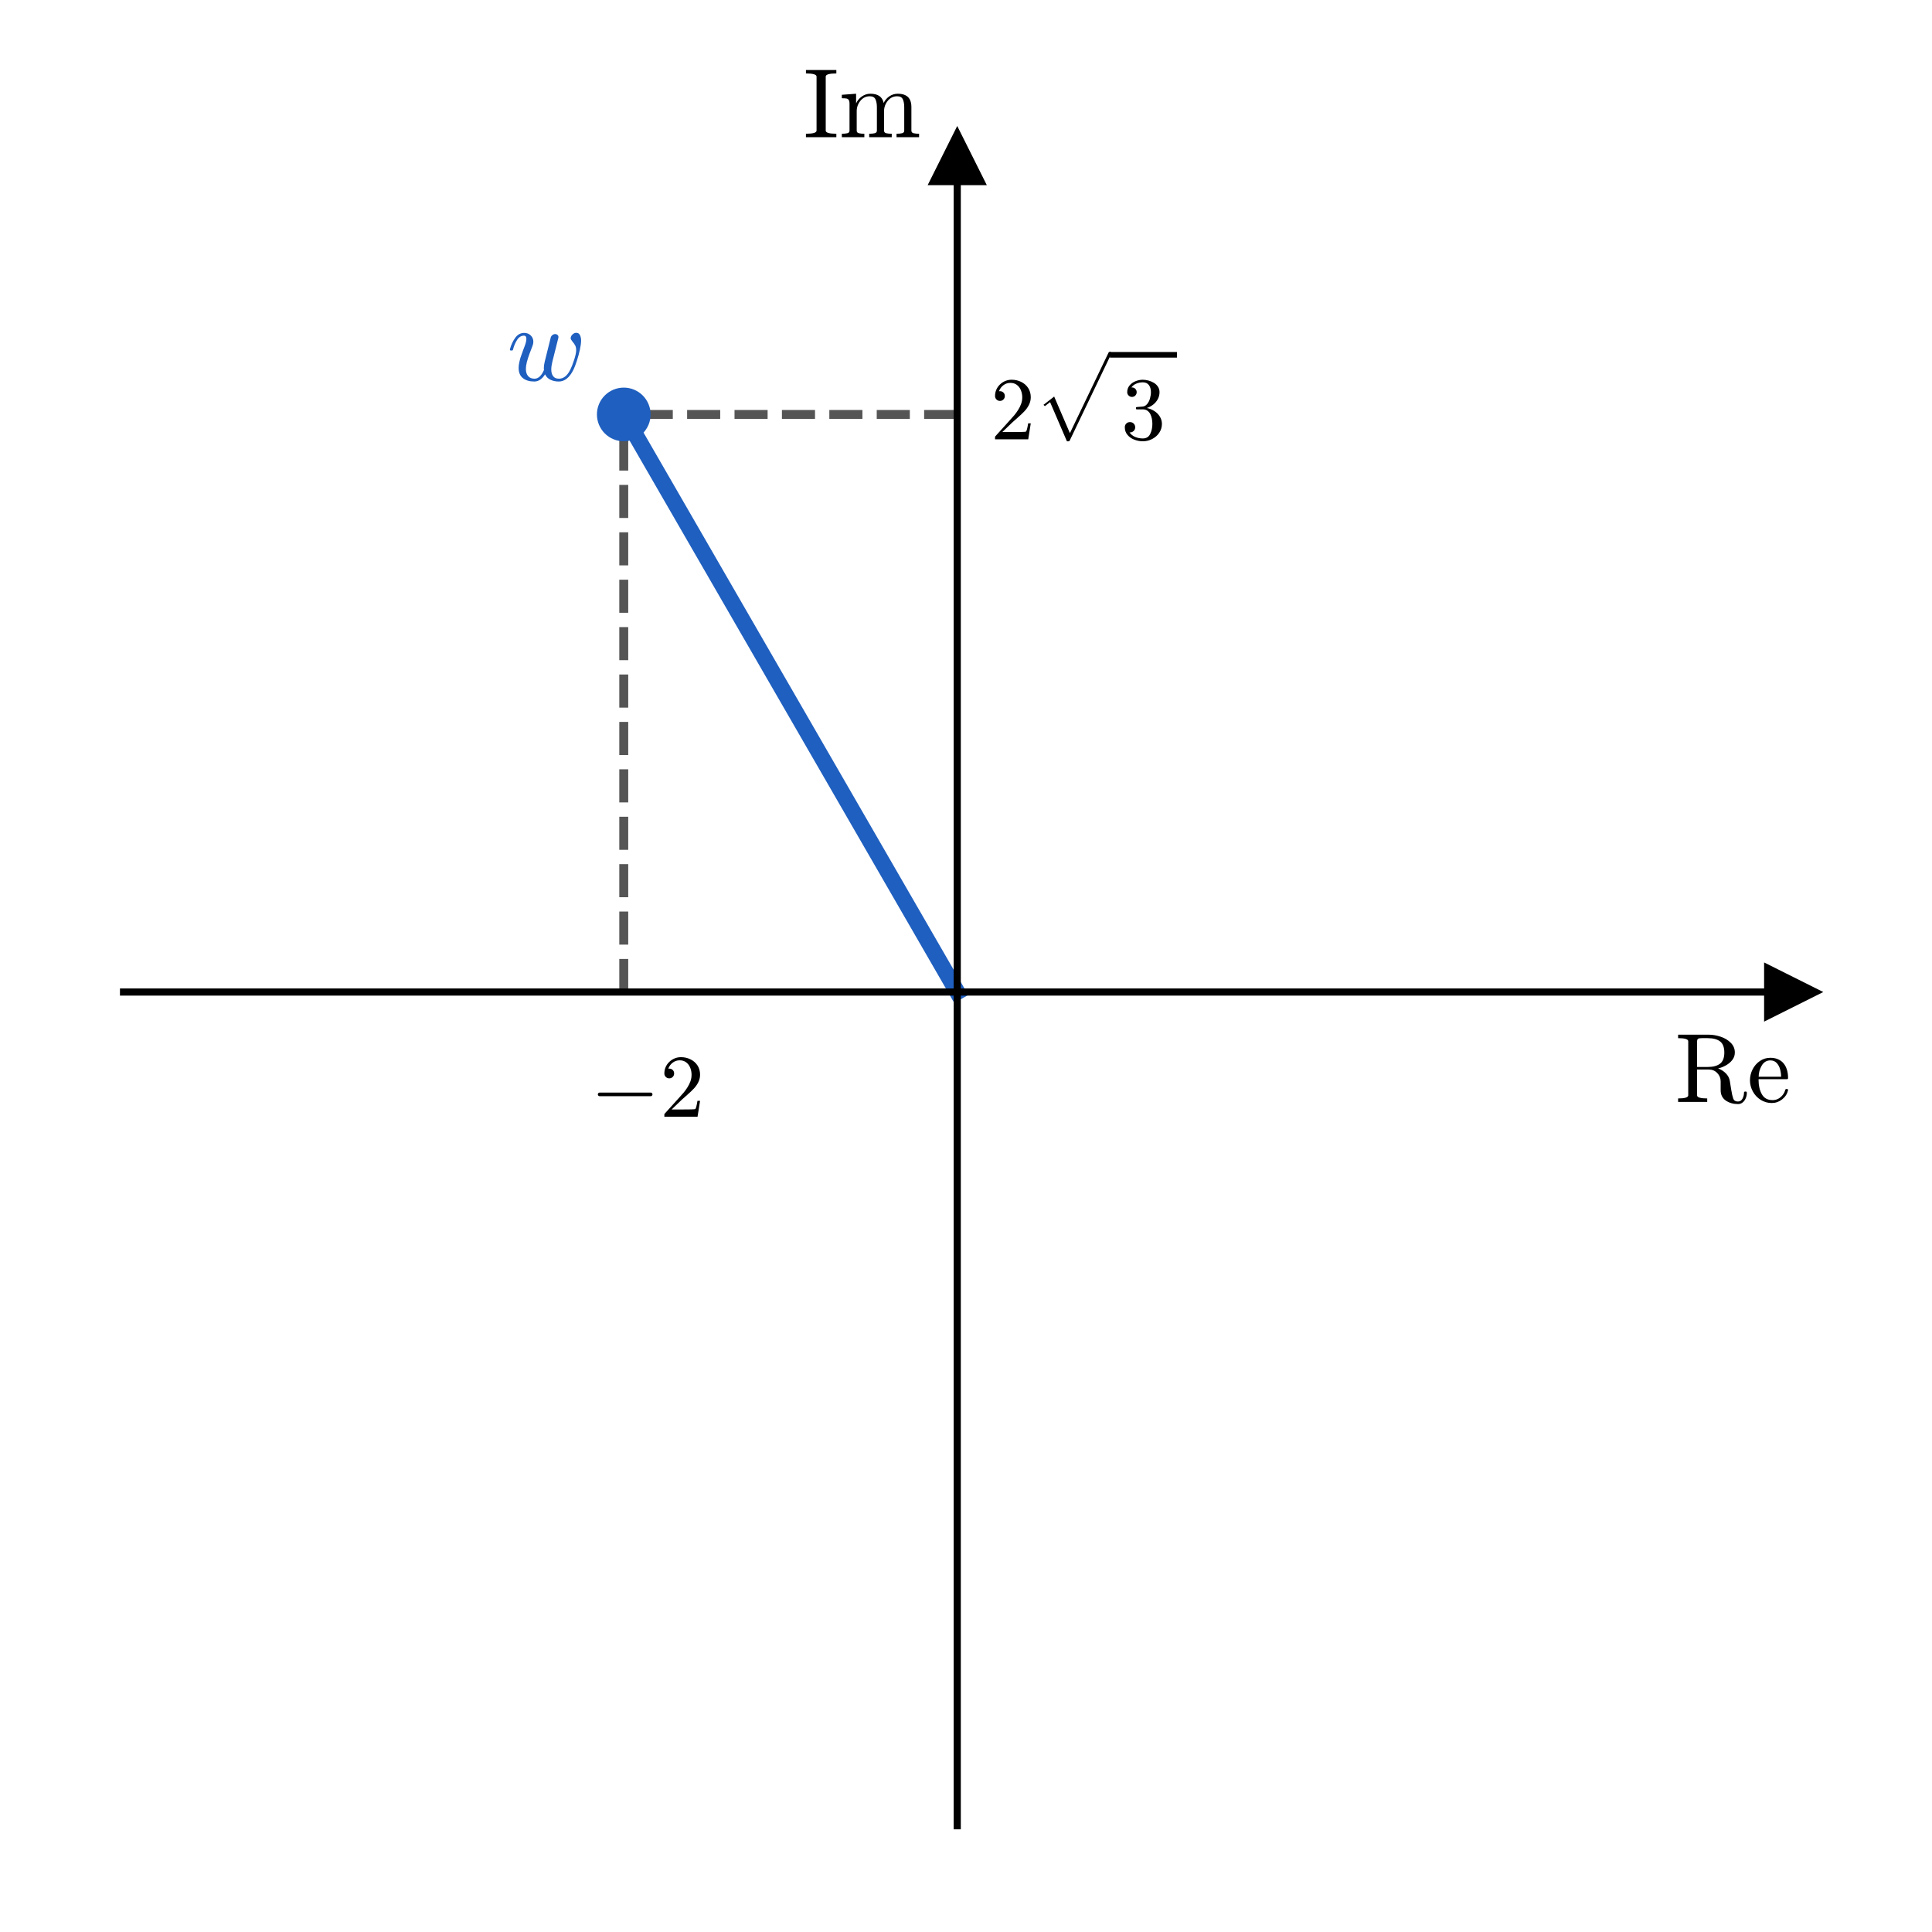
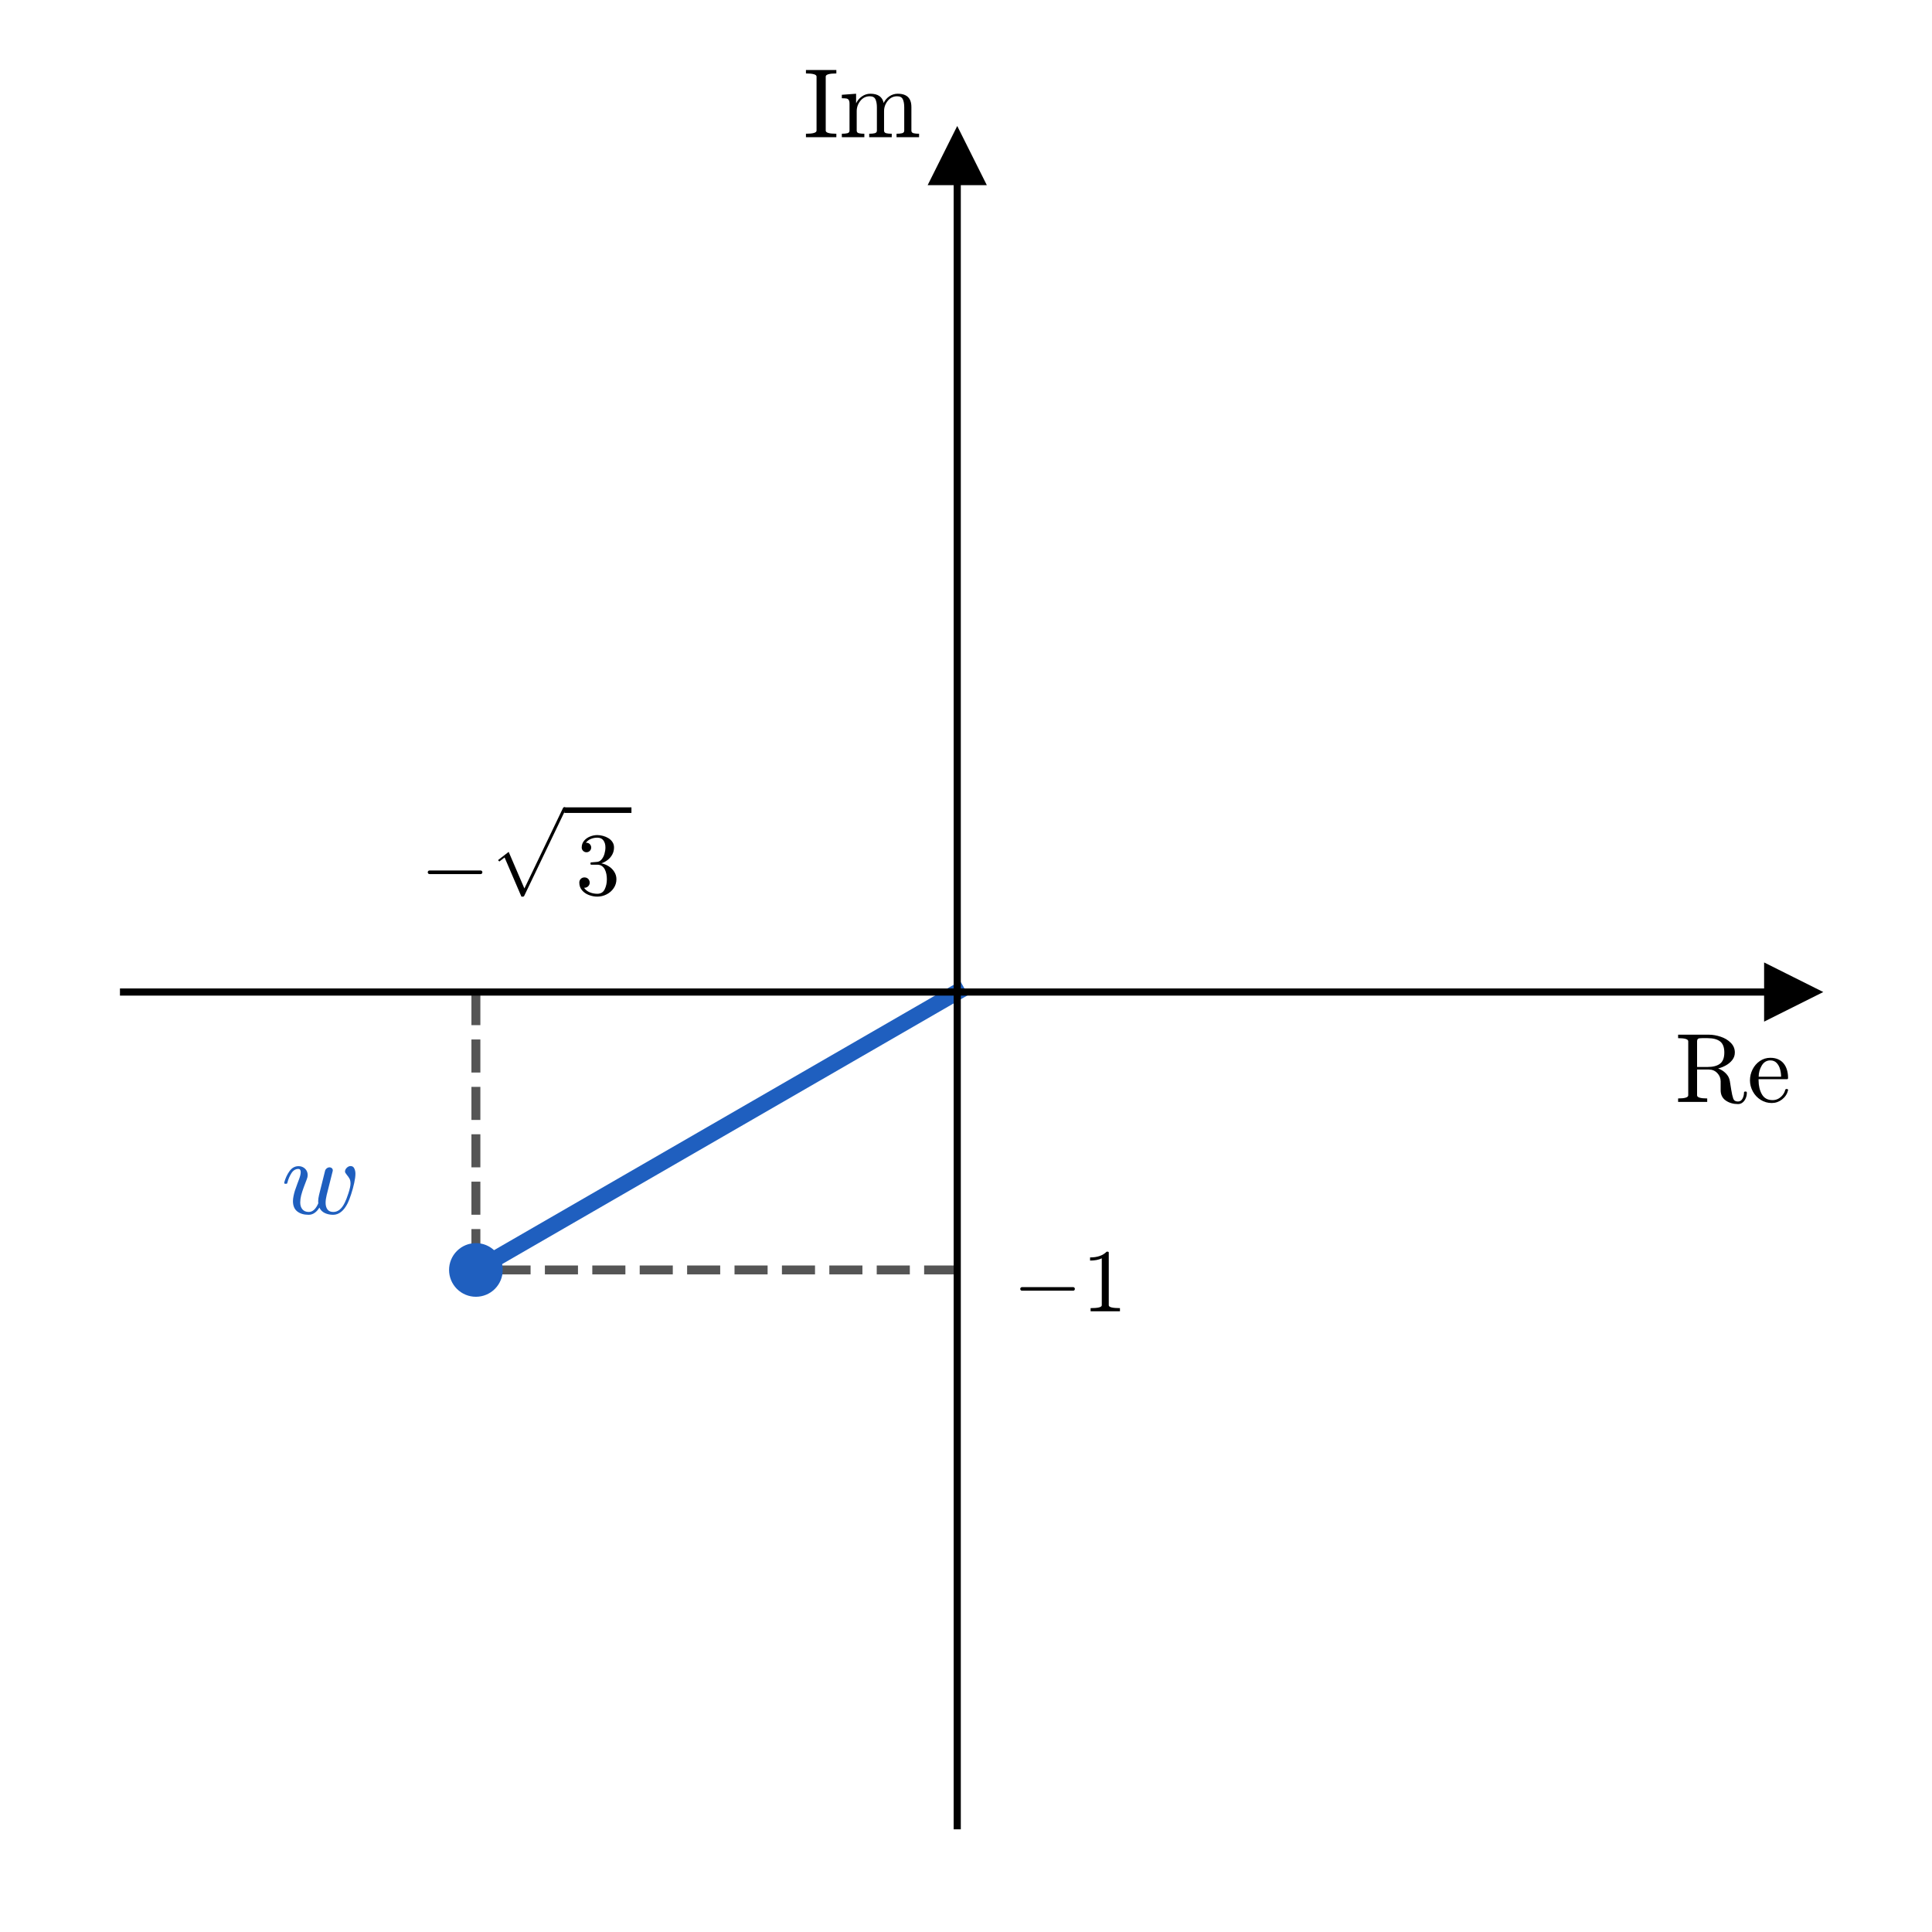
<svg xmlns="http://www.w3.org/2000/svg" xmlns:xlink="http://www.w3.org/1999/xlink" width="216pt" height="216pt" viewBox="0 0 216 216" version="1.1">
  <defs>
    <style type="text/css">*{stroke-linejoin: round; stroke-linecap: butt}</style>
  </defs>
  <g id="figure_1">
    <g id="patch_1">
      <path d="M 0 216  L 216 216  L 216 0  L 0 0  z " style="fill: #ffffff" />
    </g>
    <g id="axes_1">
      <g id="patch_2">
        <path d="M 13.811 204.12  L 200.229 204.12  L 200.229 17.703  L 13.811 17.703  z " style="fill: #ffffff" />
      </g>
      <g id="matplotlib.axis_1">
        <g id="text_1">
          <g transform="translate(187.2485 123.2698) scale(0.11 -0.11)">
            <defs>
              <path id="Cmr10-52" d="M 213 0  L 213 225  Q 872 225 872 428  L 872 3944  Q 872 4147 213 4147  L 213 4372  L 2222 4372  Q 2581 4372 2976 4242  Q 3372 4113 3637 3847  Q 3903 3581 3903 3213  Q 3903 2944 3742 2733  Q 3581 2522 3329 2380  Q 3078 2238 2816 2175  Q 3103 2075 3318 1856  Q 3534 1638 3578 1356  L 3669 788  Q 3731 403 3800 214  Q 3869 25 4103 25  Q 4303 25 4401 211  Q 4500 397 4500 616  Q 4500 638 4520 655  Q 4541 672 4563 672  L 4622 672  Q 4684 672 4684 588  Q 4684 413 4615 245  Q 4547 78 4417 -31  Q 4288 -141 4109 -141  Q 3647 -141 3314 89  Q 2981 319 2981 763  L 2981 1331  Q 2981 1650 2759 1878  Q 2538 2106 2216 2106  L 1447 2106  L 1447 428  Q 1447 225 2106 225  L 2106 0  L 213 0  z M 1447 2272  L 2131 2272  Q 2663 2272 2941 2486  Q 3219 2700 3219 3213  Q 3219 3722 2944 3934  Q 2669 4147 2131 4147  L 1772 4147  Q 1656 4147 1592 4137  Q 1528 4128 1487 4083  Q 1447 4038 1447 3944  L 1447 2272  z " transform="scale(0.015625)" />
              <path id="Cmr10-65" d="M 1594 -72  Q 1203 -72 876 133  Q 550 338 364 680  Q 178 1022 178 1403  Q 178 1778 348 2115  Q 519 2453 823 2661  Q 1128 2869 1503 2869  Q 1797 2869 2014 2770  Q 2231 2672 2372 2497  Q 2513 2322 2584 2084  Q 2656 1847 2656 1563  Q 2656 1478 2591 1478  L 738 1478  L 738 1409  Q 738 878 952 497  Q 1166 116 1650 116  Q 1847 116 2014 203  Q 2181 291 2304 447  Q 2428 603 2472 781  Q 2478 803 2495 820  Q 2513 838 2534 838  L 2591 838  Q 2656 838 2656 756  Q 2566 394 2266 161  Q 1966 -72 1594 -72  z M 744 1638  L 2203 1638  Q 2203 1878 2136 2125  Q 2069 2372 1912 2536  Q 1756 2700 1503 2700  Q 1141 2700 942 2361  Q 744 2022 744 1638  z " transform="scale(0.015625)" />
            </defs>
            <use xlink:href="#Cmr10-52" transform="translate(0 0.6875)" />
            <use xlink:href="#Cmr10-65" transform="translate(73.58398 0.6875)" />
          </g>
        </g>
      </g>
      <g id="matplotlib.axis_2">
        <g id="text_2">
          <g transform="translate(89.82 15.41531) scale(0.11 -0.11)">
            <defs>
              <path id="Cmr10-49" d="M 166 0  L 166 225  Q 856 225 856 428  L 856 3944  Q 856 4147 166 4147  L 166 4372  L 2144 4372  L 2144 4147  Q 1453 4147 1453 3944  L 1453 428  Q 1453 225 2144 225  L 2144 0  L 166 0  z " transform="scale(0.015625)" />
              <path id="Cmr10-6d" d="M 191 0  L 191 225  Q 409 225 550 259  Q 691 294 691 428  L 691 2175  Q 691 2347 639 2423  Q 588 2500 491 2517  Q 394 2534 191 2534  L 191 2759  L 1119 2828  L 1119 2203  Q 1247 2478 1498 2653  Q 1750 2828 2047 2828  Q 2784 2828 2913 2228  Q 3041 2497 3287 2662  Q 3534 2828 3828 2828  Q 4119 2828 4317 2734  Q 4516 2641 4616 2448  Q 4716 2256 4716 1966  L 4716 428  Q 4716 294 4858 259  Q 5000 225 5216 225  L 5216 0  L 3750 0  L 3750 225  Q 3969 225 4109 259  Q 4250 294 4250 428  L 4250 1947  Q 4250 2269 4159 2466  Q 4069 2663 3788 2663  Q 3419 2663 3178 2366  Q 2938 2069 2938 1691  L 2938 428  Q 2938 294 3078 259  Q 3219 225 3438 225  L 3438 0  L 1972 0  L 1972 225  Q 2191 225 2331 259  Q 2472 294 2472 428  L 2472 1947  Q 2472 2259 2381 2461  Q 2291 2663 2009 2663  Q 1638 2663 1398 2366  Q 1159 2069 1159 1691  L 1159 428  Q 1159 294 1300 259  Q 1441 225 1656 225  L 1656 0  L 191 0  z " transform="scale(0.015625)" />
            </defs>
            <use xlink:href="#Cmr10-49" transform="translate(0 0.6875)" />
            <use xlink:href="#Cmr10-6d" transform="translate(36.08398 0.6875)" />
          </g>
        </g>
      </g>
      <g id="line2d_1">
        <defs>
-           <path id="mf90e9745d9" d="M 2.5 0  L -2.5 -2.5  L -2.5 2.5  z " style="stroke: #000000; stroke-linejoin: miter" />
+           <path id="ma48efb5fdf" d="M 2.5 0  L -2.5 -2.5  L -2.5 2.5  z " style="stroke: #000000; stroke-linejoin: miter" />
        </defs>
        <g>
-           <use xlink:href="#mf90e9745d9" x="200.229" y="110.911" style="stroke: #000000; stroke-linejoin: miter" />
+           <use xlink:href="#ma48efb5fdf" x="200.229" y="110.911" style="stroke: #000000; stroke-linejoin: miter" />
        </g>
      </g>
      <g id="line2d_2">
        <defs>
-           <path id="mbad91ff5d7" d="M 0 -2.5  L -2.5 2.5  L 2.5 2.5  z " style="stroke: #000000; stroke-linejoin: miter" />
+           <path id="md511dd7abd" d="M 0 -2.5  L -2.5 2.5  L 2.5 2.5  z " style="stroke: #000000; stroke-linejoin: miter" />
        </defs>
        <g>
-           <use xlink:href="#mbad91ff5d7" x="107.02" y="17.703" style="stroke: #000000; stroke-linejoin: miter" />
+           <use xlink:href="#md511dd7abd" x="107.02" y="17.703" style="stroke: #000000; stroke-linejoin: miter" />
        </g>
      </g>
      <g id="line2d_3">
-         <path d="M 107.02 110.911  L 69.737 46.335  " clip-path="url(#pc1a0837659)" style="fill: none; stroke: #1f5fbf; stroke-width: 1.8; stroke-linecap: square" />
+         <path d="M 107.02 110.911  L 53.206 141.981  " clip-path="url(#pe38bfcabf5)" style="fill: none; stroke: #1f5fbf; stroke-width: 1.8; stroke-linecap: square" />
      </g>
      <g id="line2d_4">
-         <path d="M 69.737 110.911  L 69.737 46.335  " clip-path="url(#pc1a0837659)" style="fill: none; stroke-dasharray: 3.7,1.6; stroke-dashoffset: 0; stroke: #555555" />
+         <path d="M 53.206 110.911  L 53.206 141.981  " clip-path="url(#pe38bfcabf5)" style="fill: none; stroke-dasharray: 3.7,1.6; stroke-dashoffset: 0; stroke: #555555" />
      </g>
      <g id="line2d_5">
-         <path d="M 107.02 46.335  L 69.737 46.335  " clip-path="url(#pc1a0837659)" style="fill: none; stroke-dasharray: 3.7,1.6; stroke-dashoffset: 0; stroke: #555555" />
+         <path d="M 107.02 141.981  L 53.206 141.981  " clip-path="url(#pe38bfcabf5)" style="fill: none; stroke-dasharray: 3.7,1.6; stroke-dashoffset: 0; stroke: #555555" />
      </g>
      <g id="patch_3">
        <path d="M 107.02 204.12  L 107.02 17.703  " style="fill: none; stroke: #000000; stroke-width: 0.8; stroke-linejoin: miter; stroke-linecap: square" />
      </g>
      <g id="patch_4">
        <path d="M 13.811 110.911  L 200.229 110.911  " style="fill: none; stroke: #000000; stroke-width: 0.8; stroke-linejoin: miter; stroke-linecap: square" />
      </g>
      <g id="text_3">
-         <g transform="translate(66.00825 124.8928) scale(0.1 -0.1)">
+         <g transform="translate(46.99214 100.0372) scale(0.1 -0.1)">
          <defs>
            <path id="Cmsy10-a1" d="M 653 1472  Q 600 1472 565 1512  Q 531 1553 531 1600  Q 531 1647 565 1687  Q 600 1728 653 1728  L 4325 1728  Q 4375 1728 4408 1687  Q 4441 1647 4441 1600  Q 4441 1553 4408 1512  Q 4375 1472 4325 1472  L 653 1472  z " transform="scale(0.015625)" />
-             <path id="Cmr10-32" d="M 319 0  L 319 172  Q 319 188 331 206  L 1325 1306  Q 1550 1550 1690 1715  Q 1831 1881 1968 2097  Q 2106 2313 2186 2536  Q 2266 2759 2266 3009  Q 2266 3272 2169 3511  Q 2072 3750 1880 3894  Q 1688 4038 1416 4038  Q 1138 4038 916 3870  Q 694 3703 603 3438  Q 628 3444 672 3444  Q 816 3444 917 3347  Q 1019 3250 1019 3097  Q 1019 2950 917 2848  Q 816 2747 672 2747  Q 522 2747 420 2851  Q 319 2956 319 3097  Q 319 3338 409 3548  Q 500 3759 670 3923  Q 841 4088 1055 4175  Q 1269 4263 1509 4263  Q 1875 4263 2190 4108  Q 2506 3953 2690 3670  Q 2875 3388 2875 3009  Q 2875 2731 2753 2481  Q 2631 2231 2440 2026  Q 2250 1822 1953 1562  Q 1656 1303 1563 1216  L 838 519  L 1453 519  Q 1906 519 2211 526  Q 2516 534 2534 550  Q 2609 631 2688 1141  L 2875 1141  L 2694 0  L 319 0  z " transform="scale(0.015625)" />
+             <path id="Cmex10-70" d="M 2713 -7425  L 1269 -4063  L 819 -4409  L 703 -4294  L 1619 -3584  L 2969 -6725  L 6291 197  Q 6322 256 6400 256  Q 6453 256 6490 218  Q 6528 181 6528 128  Q 6528 97 6522 84  L 2950 -7366  Q 2925 -7425 2853 -7425  L 2713 -7425  z " transform="scale(0.015625)" />
+             <path id="Cmr10-33" d="M 609 494  Q 759 275 1012 169  Q 1266 63 1556 63  Q 1928 63 2084 380  Q 2241 697 2241 1100  Q 2241 1281 2208 1462  Q 2175 1644 2097 1800  Q 2019 1956 1883 2050  Q 1747 2144 1550 2144  L 1125 2144  Q 1069 2144 1069 2203  L 1069 2259  Q 1069 2309 1125 2309  L 1478 2338  Q 1703 2338 1851 2506  Q 2000 2675 2069 2917  Q 2138 3159 2138 3378  Q 2138 3684 1994 3881  Q 1850 4078 1556 4078  Q 1313 4078 1091 3986  Q 869 3894 738 3706  Q 750 3709 759 3711  Q 769 3713 781 3713  Q 925 3713 1022 3613  Q 1119 3513 1119 3372  Q 1119 3234 1022 3134  Q 925 3034 781 3034  Q 641 3034 541 3134  Q 441 3234 441 3372  Q 441 3647 606 3850  Q 772 4053 1033 4158  Q 1294 4263 1556 4263  Q 1750 4263 1965 4205  Q 2181 4147 2356 4039  Q 2531 3931 2642 3762  Q 2753 3594 2753 3378  Q 2753 3109 2633 2881  Q 2513 2653 2303 2487  Q 2094 2322 1844 2241  Q 2122 2188 2372 2031  Q 2622 1875 2773 1631  Q 2925 1388 2925 1106  Q 2925 753 2731 467  Q 2538 181 2222 20  Q 1906 -141 1556 -141  Q 1256 -141 954 -26  Q 653 88 461 316  Q 269 544 269 863  Q 269 1022 375 1128  Q 481 1234 641 1234  Q 744 1234 830 1186  Q 916 1138 964 1050  Q 1013 963 1013 863  Q 1013 706 903 600  Q 794 494 641 494  L 609 494  z " transform="scale(0.015625)" />
          </defs>
-           <use xlink:href="#Cmsy10-a1" transform="translate(0 0.390625)" />
-           <use xlink:href="#Cmr10-32" transform="translate(77.68555 0.390625)" />
+           <use xlink:href="#Cmsy10-a1" transform="translate(0 0.15625)" />
+           <use xlink:href="#Cmex10-70" transform="translate(77.68555 94.65625) scale(0.833746)" />
+           <use xlink:href="#Cmr10-33" transform="translate(173.5449 0.140625)" />
+           <path d="M 161.045 91.5  L 161.045 97.75  L 236.045 97.75  L 236.045 91.5  L 161.045 91.5  z " />
        </g>
      </g>
      <g id="text_4">
-         <g transform="translate(110.7483 49.13099) scale(0.1 -0.1)">
+         <g transform="translate(113.2339 146.6414) scale(0.1 -0.1)">
          <defs>
-             <path id="Cmex10-70" d="M 2713 -7425  L 1269 -4063  L 819 -4409  L 703 -4294  L 1619 -3584  L 2969 -6725  L 6291 197  Q 6322 256 6400 256  Q 6453 256 6490 218  Q 6528 181 6528 128  Q 6528 97 6522 84  L 2950 -7366  Q 2925 -7425 2853 -7425  L 2713 -7425  z " transform="scale(0.015625)" />
-             <path id="Cmr10-33" d="M 609 494  Q 759 275 1012 169  Q 1266 63 1556 63  Q 1928 63 2084 380  Q 2241 697 2241 1100  Q 2241 1281 2208 1462  Q 2175 1644 2097 1800  Q 2019 1956 1883 2050  Q 1747 2144 1550 2144  L 1125 2144  Q 1069 2144 1069 2203  L 1069 2259  Q 1069 2309 1125 2309  L 1478 2338  Q 1703 2338 1851 2506  Q 2000 2675 2069 2917  Q 2138 3159 2138 3378  Q 2138 3684 1994 3881  Q 1850 4078 1556 4078  Q 1313 4078 1091 3986  Q 869 3894 738 3706  Q 750 3709 759 3711  Q 769 3713 781 3713  Q 925 3713 1022 3613  Q 1119 3513 1119 3372  Q 1119 3234 1022 3134  Q 925 3034 781 3034  Q 641 3034 541 3134  Q 441 3234 441 3372  Q 441 3647 606 3850  Q 772 4053 1033 4158  Q 1294 4263 1556 4263  Q 1750 4263 1965 4205  Q 2181 4147 2356 4039  Q 2531 3931 2642 3762  Q 2753 3594 2753 3378  Q 2753 3109 2633 2881  Q 2513 2653 2303 2487  Q 2094 2322 1844 2241  Q 2122 2188 2372 2031  Q 2622 1875 2773 1631  Q 2925 1388 2925 1106  Q 2925 753 2731 467  Q 2538 181 2222 20  Q 1906 -141 1556 -141  Q 1256 -141 954 -26  Q 653 88 461 316  Q 269 544 269 863  Q 269 1022 375 1128  Q 481 1234 641 1234  Q 744 1234 830 1186  Q 916 1138 964 1050  Q 1013 963 1013 863  Q 1013 706 903 600  Q 794 494 641 494  L 609 494  z " transform="scale(0.015625)" />
+             <path id="Cmr10-31" d="M 594 0  L 594 225  Q 1394 225 1394 428  L 1394 3788  Q 1063 3628 556 3628  L 556 3853  Q 1341 3853 1741 4263  L 1831 4263  Q 1853 4263 1873 4245  Q 1894 4228 1894 4206  L 1894 428  Q 1894 225 2694 225  L 2694 0  L 594 0  z " transform="scale(0.015625)" />
          </defs>
-           <use xlink:href="#Cmr10-32" transform="translate(0 0.15625)" />
-           <use xlink:href="#Cmex10-70" transform="translate(50 94.65625) scale(0.833746)" />
-           <use xlink:href="#Cmr10-33" transform="translate(145.8594 0.140625)" />
-           <path d="M 133.359 91.5  L 133.359 97.75  L 208.359 97.75  L 208.359 91.5  L 133.359 91.5  z " />
+           <use xlink:href="#Cmsy10-a1" transform="translate(0 0.390625)" />
+           <use xlink:href="#Cmr10-31" transform="translate(77.68555 0.390625)" />
        </g>
      </g>
      <g id="text_5">
-         <g style="fill: #1f5fbf" transform="translate(56.6874 42.60639) scale(0.12 -0.12)">
+         <g style="fill: #1f5fbf" transform="translate(31.45738 135.7671) scale(0.12 -0.12)">
          <defs>
            <path id="Cmmi10-77" d="M 691 744  Q 691 878 727 1053  Q 763 1228 806 1364  Q 850 1500 954 1781  Q 1059 2063 1069 2088  Q 1153 2322 1153 2472  Q 1153 2663 1013 2663  Q 759 2663 595 2402  Q 431 2141 353 1819  Q 341 1778 300 1778  L 225 1778  Q 172 1778 172 1838  L 172 1856  Q 275 2238 487 2533  Q 700 2828 1025 2828  Q 1253 2828 1411 2678  Q 1569 2528 1569 2297  Q 1569 2178 1516 2047  Q 1441 1853 1339 1581  Q 1238 1309 1181 1087  Q 1125 866 1125 659  Q 1125 409 1256 253  Q 1388 97 1638 97  Q 1978 97 2203 616  Q 2194 653 2194 722  Q 2194 894 2247 1113  L 2606 2553  Q 2628 2638 2706 2698  Q 2784 2759 2875 2759  Q 2950 2759 3008 2709  Q 3066 2659 3066 2578  Q 3066 2541 3059 2528  L 2700 1100  Q 2638 844 2638 641  Q 2638 400 2748 248  Q 2859 97 3097 97  Q 3509 97 3775 641  Q 3875 834 3998 1212  Q 4122 1591 4122 1791  Q 4122 1975 4062 2083  Q 4003 2191 3898 2316  Q 3794 2441 3794 2503  Q 3794 2625 3898 2729  Q 4003 2834 4128 2834  Q 4281 2834 4348 2693  Q 4416 2553 4416 2375  Q 4416 2159 4344 1826  Q 4272 1494 4162 1158  Q 4053 822 3956 622  Q 3606 -72 3084 -72  Q 2816 -72 2594 31  Q 2372 134 2266 359  Q 2163 175 1995 51  Q 1828 -72 1625 -72  Q 1203 -72 947 129  Q 691 331 691 744  z " transform="scale(0.015625)" />
          </defs>
          <use xlink:href="#Cmmi10-77" transform="translate(0 0.71875)" />
        </g>
      </g>
      <g id="line2d_6">
        <defs>
-           <path id="mb253c9769d" d="M 0 2.5  C 0.663 2.5 1.299 2.237 1.768 1.768  C 2.237 1.299 2.5 0.663 2.5 0  C 2.5 -0.663 2.237 -1.299 1.768 -1.768  C 1.299 -2.237 0.663 -2.5 0 -2.5  C -0.663 -2.5 -1.299 -2.237 -1.768 -1.768  C -2.237 -1.299 -2.5 -0.663 -2.5 0  C -2.5 0.663 -2.237 1.299 -1.768 1.768  C -1.299 2.237 -0.663 2.5 0 2.5  z " style="stroke: #1f5fbf" />
+           <path id="m52c78442b6" d="M 0 2.5  C 0.663 2.5 1.299 2.237 1.768 1.768  C 2.237 1.299 2.5 0.663 2.5 0  C 2.5 -0.663 2.237 -1.299 1.768 -1.768  C 1.299 -2.237 0.663 -2.5 0 -2.5  C -0.663 -2.5 -1.299 -2.237 -1.768 -1.768  C -2.237 -1.299 -2.5 -0.663 -2.5 0  C -2.5 0.663 -2.237 1.299 -1.768 1.768  C -1.299 2.237 -0.663 2.5 0 2.5  z " style="stroke: #1f5fbf" />
        </defs>
-         <g clip-path="url(#pc1a0837659)">
-           <use xlink:href="#mb253c9769d" x="69.737" y="46.335" style="fill: #1f5fbf; stroke: #1f5fbf" />
+         <g clip-path="url(#pe38bfcabf5)">
+           <use xlink:href="#m52c78442b6" x="53.206" y="141.981" style="fill: #1f5fbf; stroke: #1f5fbf" />
        </g>
      </g>
    </g>
  </g>
  <defs>
-     <clipPath id="pc1a0837659">
+     <clipPath id="pe38bfcabf5">
      <rect x="13.811" y="17.703" width="186.417" height="186.417" />
    </clipPath>
  </defs>
</svg>
